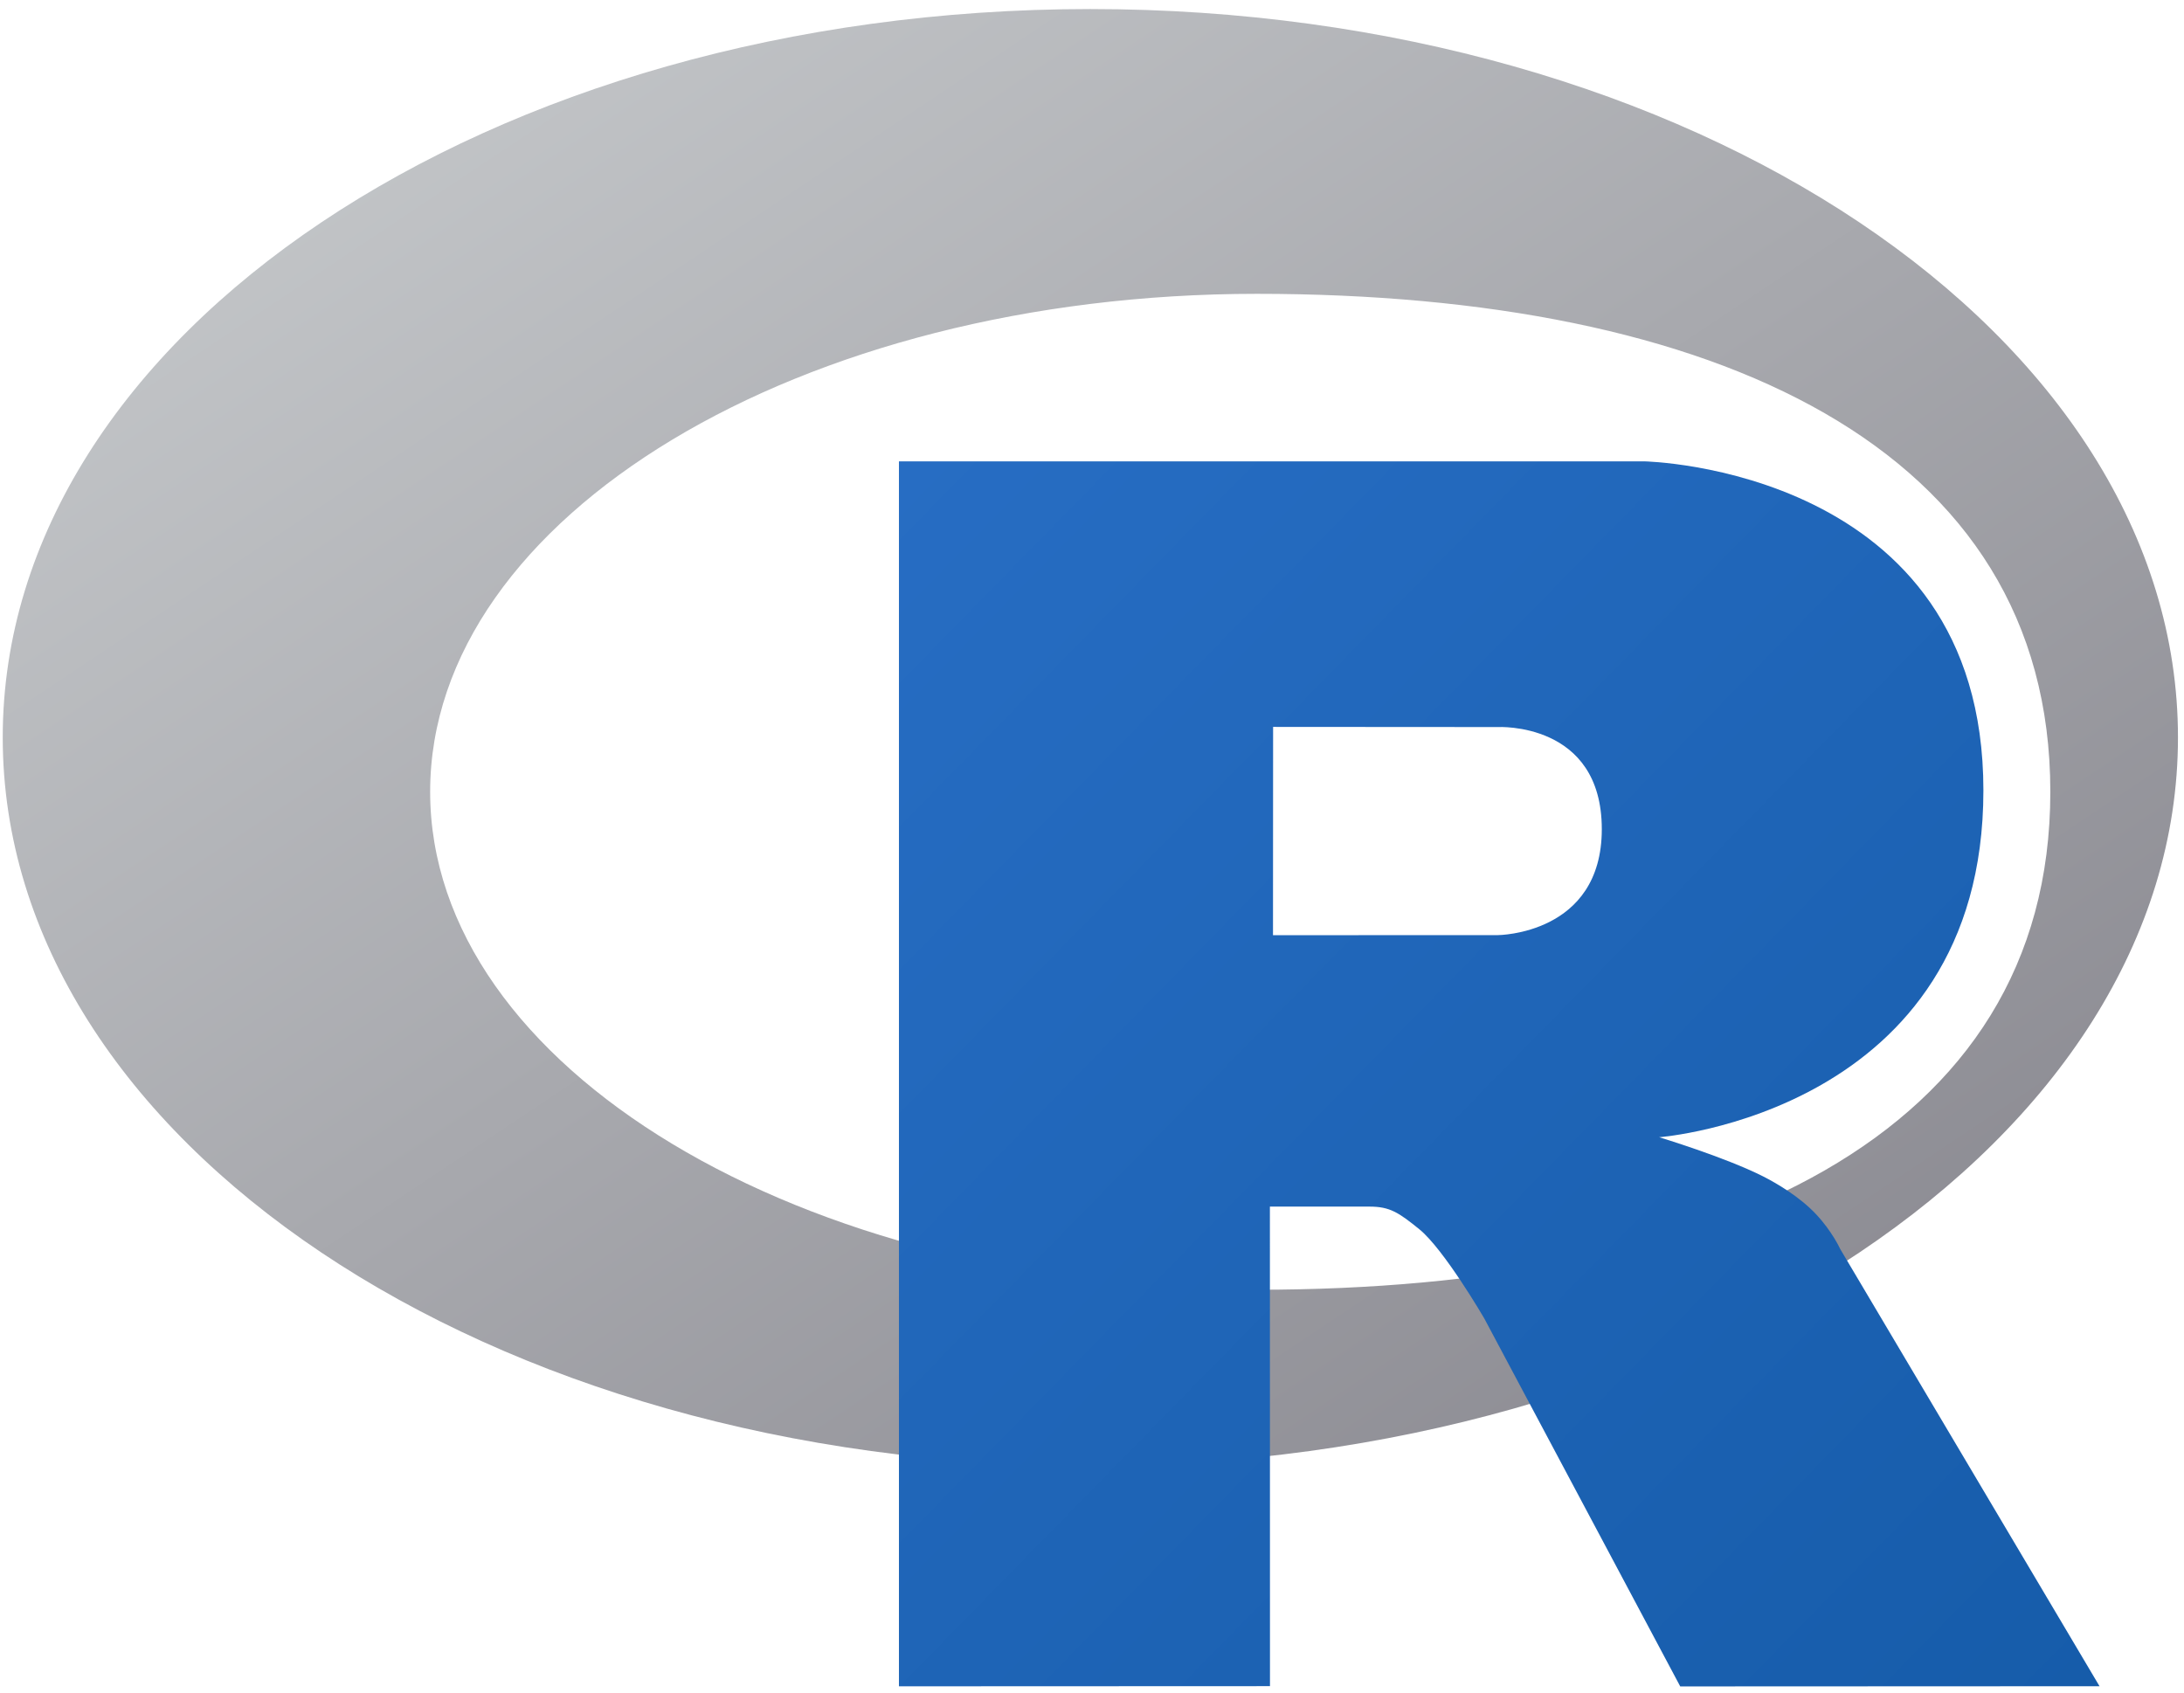
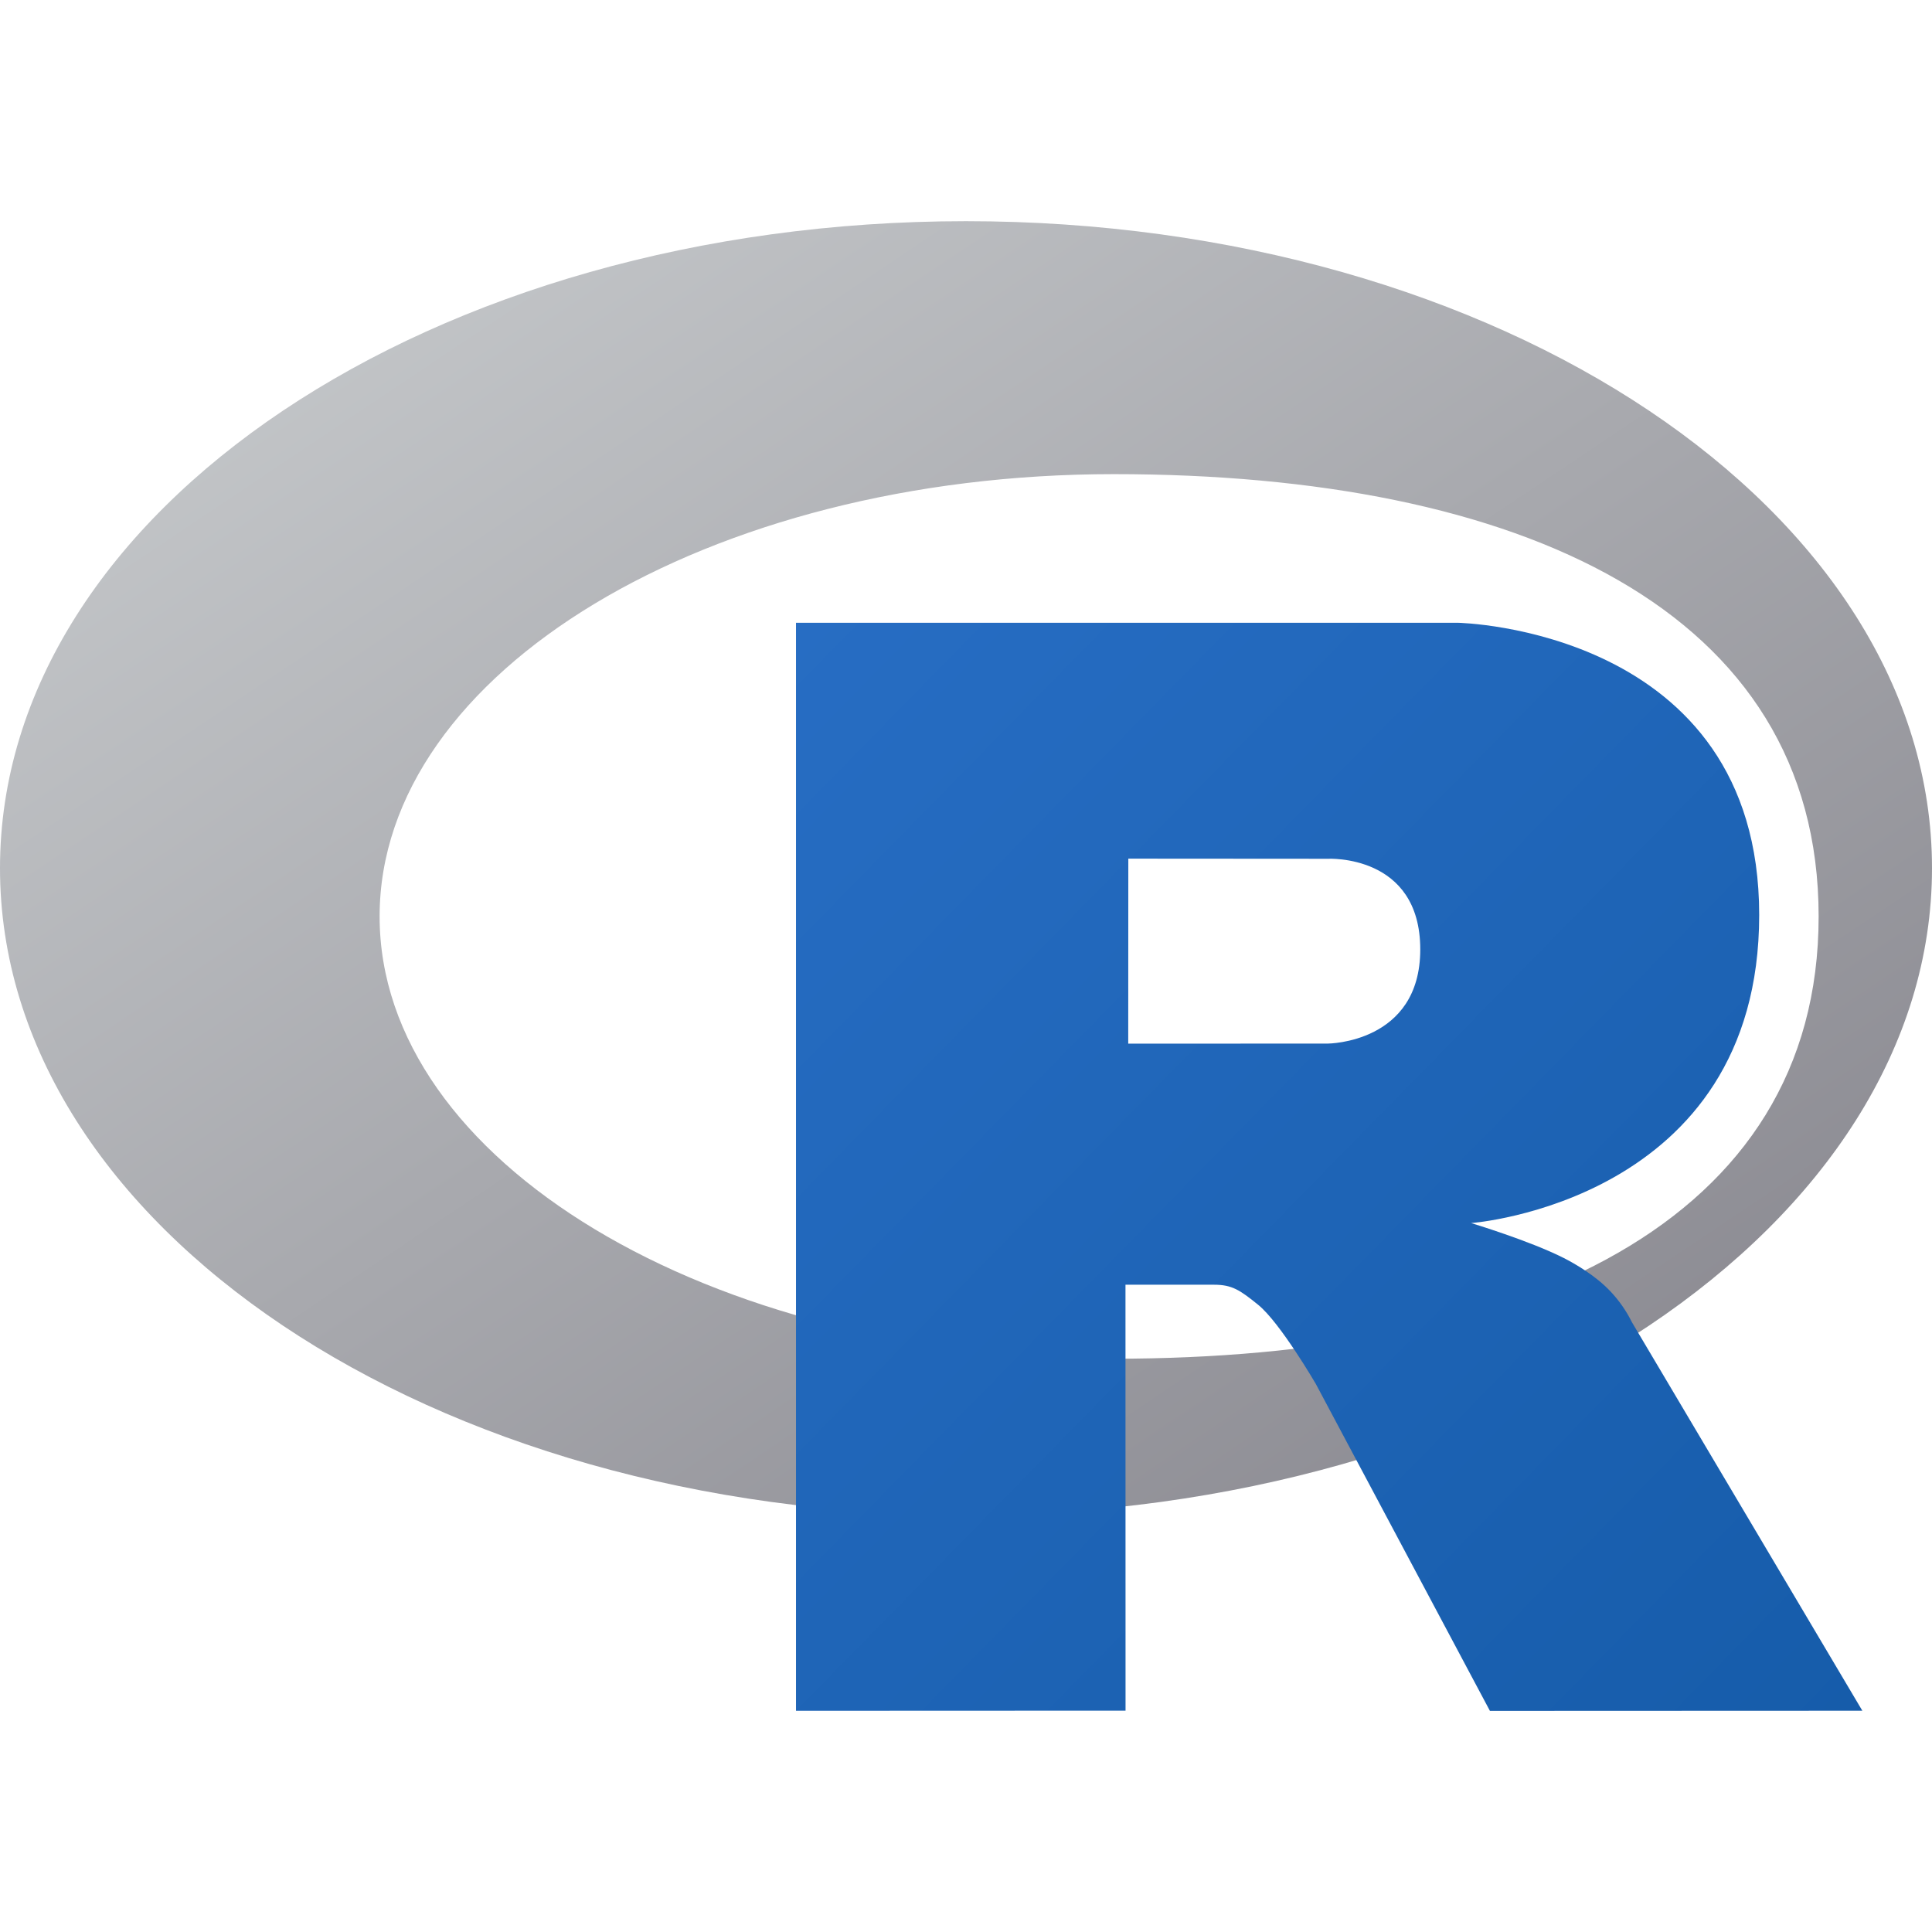
- <svg xmlns="http://www.w3.org/2000/svg" preserveAspectRatio="xMidYMid" width="724" height="561" viewBox="0 0 724 561">
+ <svg viewBox="0 0 128 128">
  <defs>
-     <linearGradient id="gradientFill-1" x1="0" x2="1" y1="0" y2="1" gradientUnits="objectBoundingBox" spreadMethod="pad">
-       <stop offset="0" stop-color="rgb(203,206,208)" stop-opacity="1" />
-       <stop offset="1" stop-color="rgb(132,131,139)" stop-opacity="1" />
+     <linearGradient id="a" x1=".741" x2="590.86" y1="3.666" y2="593.79" gradientTransform="matrix(.2169 0 0 .14527 -.16 14.112)" gradientUnits="userSpaceOnUse">
+       <stop offset="0" stop-color="#cbced0" />
+       <stop offset="1" stop-color="#84838b" />
    </linearGradient>
-     <linearGradient id="gradientFill-2" x1="0" x2="1" y1="0" y2="1" gradientUnits="objectBoundingBox" spreadMethod="pad">
-       <stop offset="0" stop-color="rgb(39,109,195)" stop-opacity="1" />
-       <stop offset="1" stop-color="rgb(22,92,170)" stop-opacity="1" />
+     <linearGradient id="b" x1="301.03" x2="703.07" y1="151.4" y2="553.44" gradientTransform="matrix(.17572 0 0 .17931 -.16 14.112)" gradientUnits="userSpaceOnUse">
+       <stop offset="0" stop-color="#276dc3" />
+       <stop offset="1" stop-color="#165caa" />
    </linearGradient>
  </defs>
-   <path d="M361.453,485.937 C162.329,485.937 0.906,377.828 0.906,244.469 C0.906,111.109 162.329,3.000 361.453,3.000 C560.578,3.000 722.000,111.109 722.000,244.469 C722.000,377.828 560.578,485.937 361.453,485.937 ZM416.641,97.406 C265.289,97.406 142.594,171.314 142.594,262.484 C142.594,353.654 265.289,427.562 416.641,427.562 C567.992,427.562 679.687,377.033 679.687,262.484 C679.687,147.971 567.992,97.406 416.641,97.406 Z" fill="url(#gradientFill-1)" fill-rule="evenodd" />
-   <path d="M550.000,377.000 C550.000,377.000 571.822,383.585 584.500,390.000 C588.899,392.226 596.510,396.668 602.000,402.500 C607.378,408.212 610.000,414.000 610.000,414.000 L696.000,559.000 L557.000,559.062 L492.000,437.000 C492.000,437.000 478.690,414.131 470.500,407.500 C463.668,401.969 460.755,400.000 454.000,400.000 C449.298,400.000 420.974,400.000 420.974,400.000 L421.000,558.974 L298.000,559.026 L298.000,152.938 L545.000,152.938 C545.000,152.938 657.500,154.967 657.500,262.000 C657.500,369.033 550.000,377.000 550.000,377.000 ZM496.500,241.024 L422.037,240.976 L422.000,310.026 L496.500,310.002 C496.500,310.002 531.000,309.895 531.000,274.877 C531.000,239.155 496.500,241.024 496.500,241.024 Z" fill="url(#gradientFill-2)" fill-rule="evenodd" />
+   <path fill="url(#a)" fill-rule="evenodd" d="M64 100.38c-35.346 0-64-19.19-64-42.863 0-23.672 28.654-42.863 64-42.863s64 19.19 64 42.863c0 23.672-28.654 42.863-64 42.863zm9.796-68.967c-26.866 0-48.646 13.119-48.646 29.303 0 16.183 21.78 29.303 48.646 29.303s46.693-8.97 46.693-29.303c0-20.327-19.827-29.303-46.693-29.303z" />
+   <path fill="url(#b)" fill-rule="evenodd" d="M97.469 81.033s3.874 1.169 6.124 2.308c.78.395 2.132 1.183 3.106 2.219a8.388 8.388 0 0 1 1.42 2.04l15.266 25.74-24.674.01-11.537-21.666s-2.363-4.06-3.817-5.237c-1.213-.982-1.73-1.331-2.929-1.331h-5.862l.004 28.219-21.833.009V41.26h43.844s19.97.36 19.97 19.359c0 18.999-19.082 20.413-19.082 20.413zm-9.497-24.137-13.218-.009-.006 12.258 13.224-.005s6.124-.019 6.124-6.235c0-6.34-6.124-6.009-6.124-6.009z" />
</svg>
